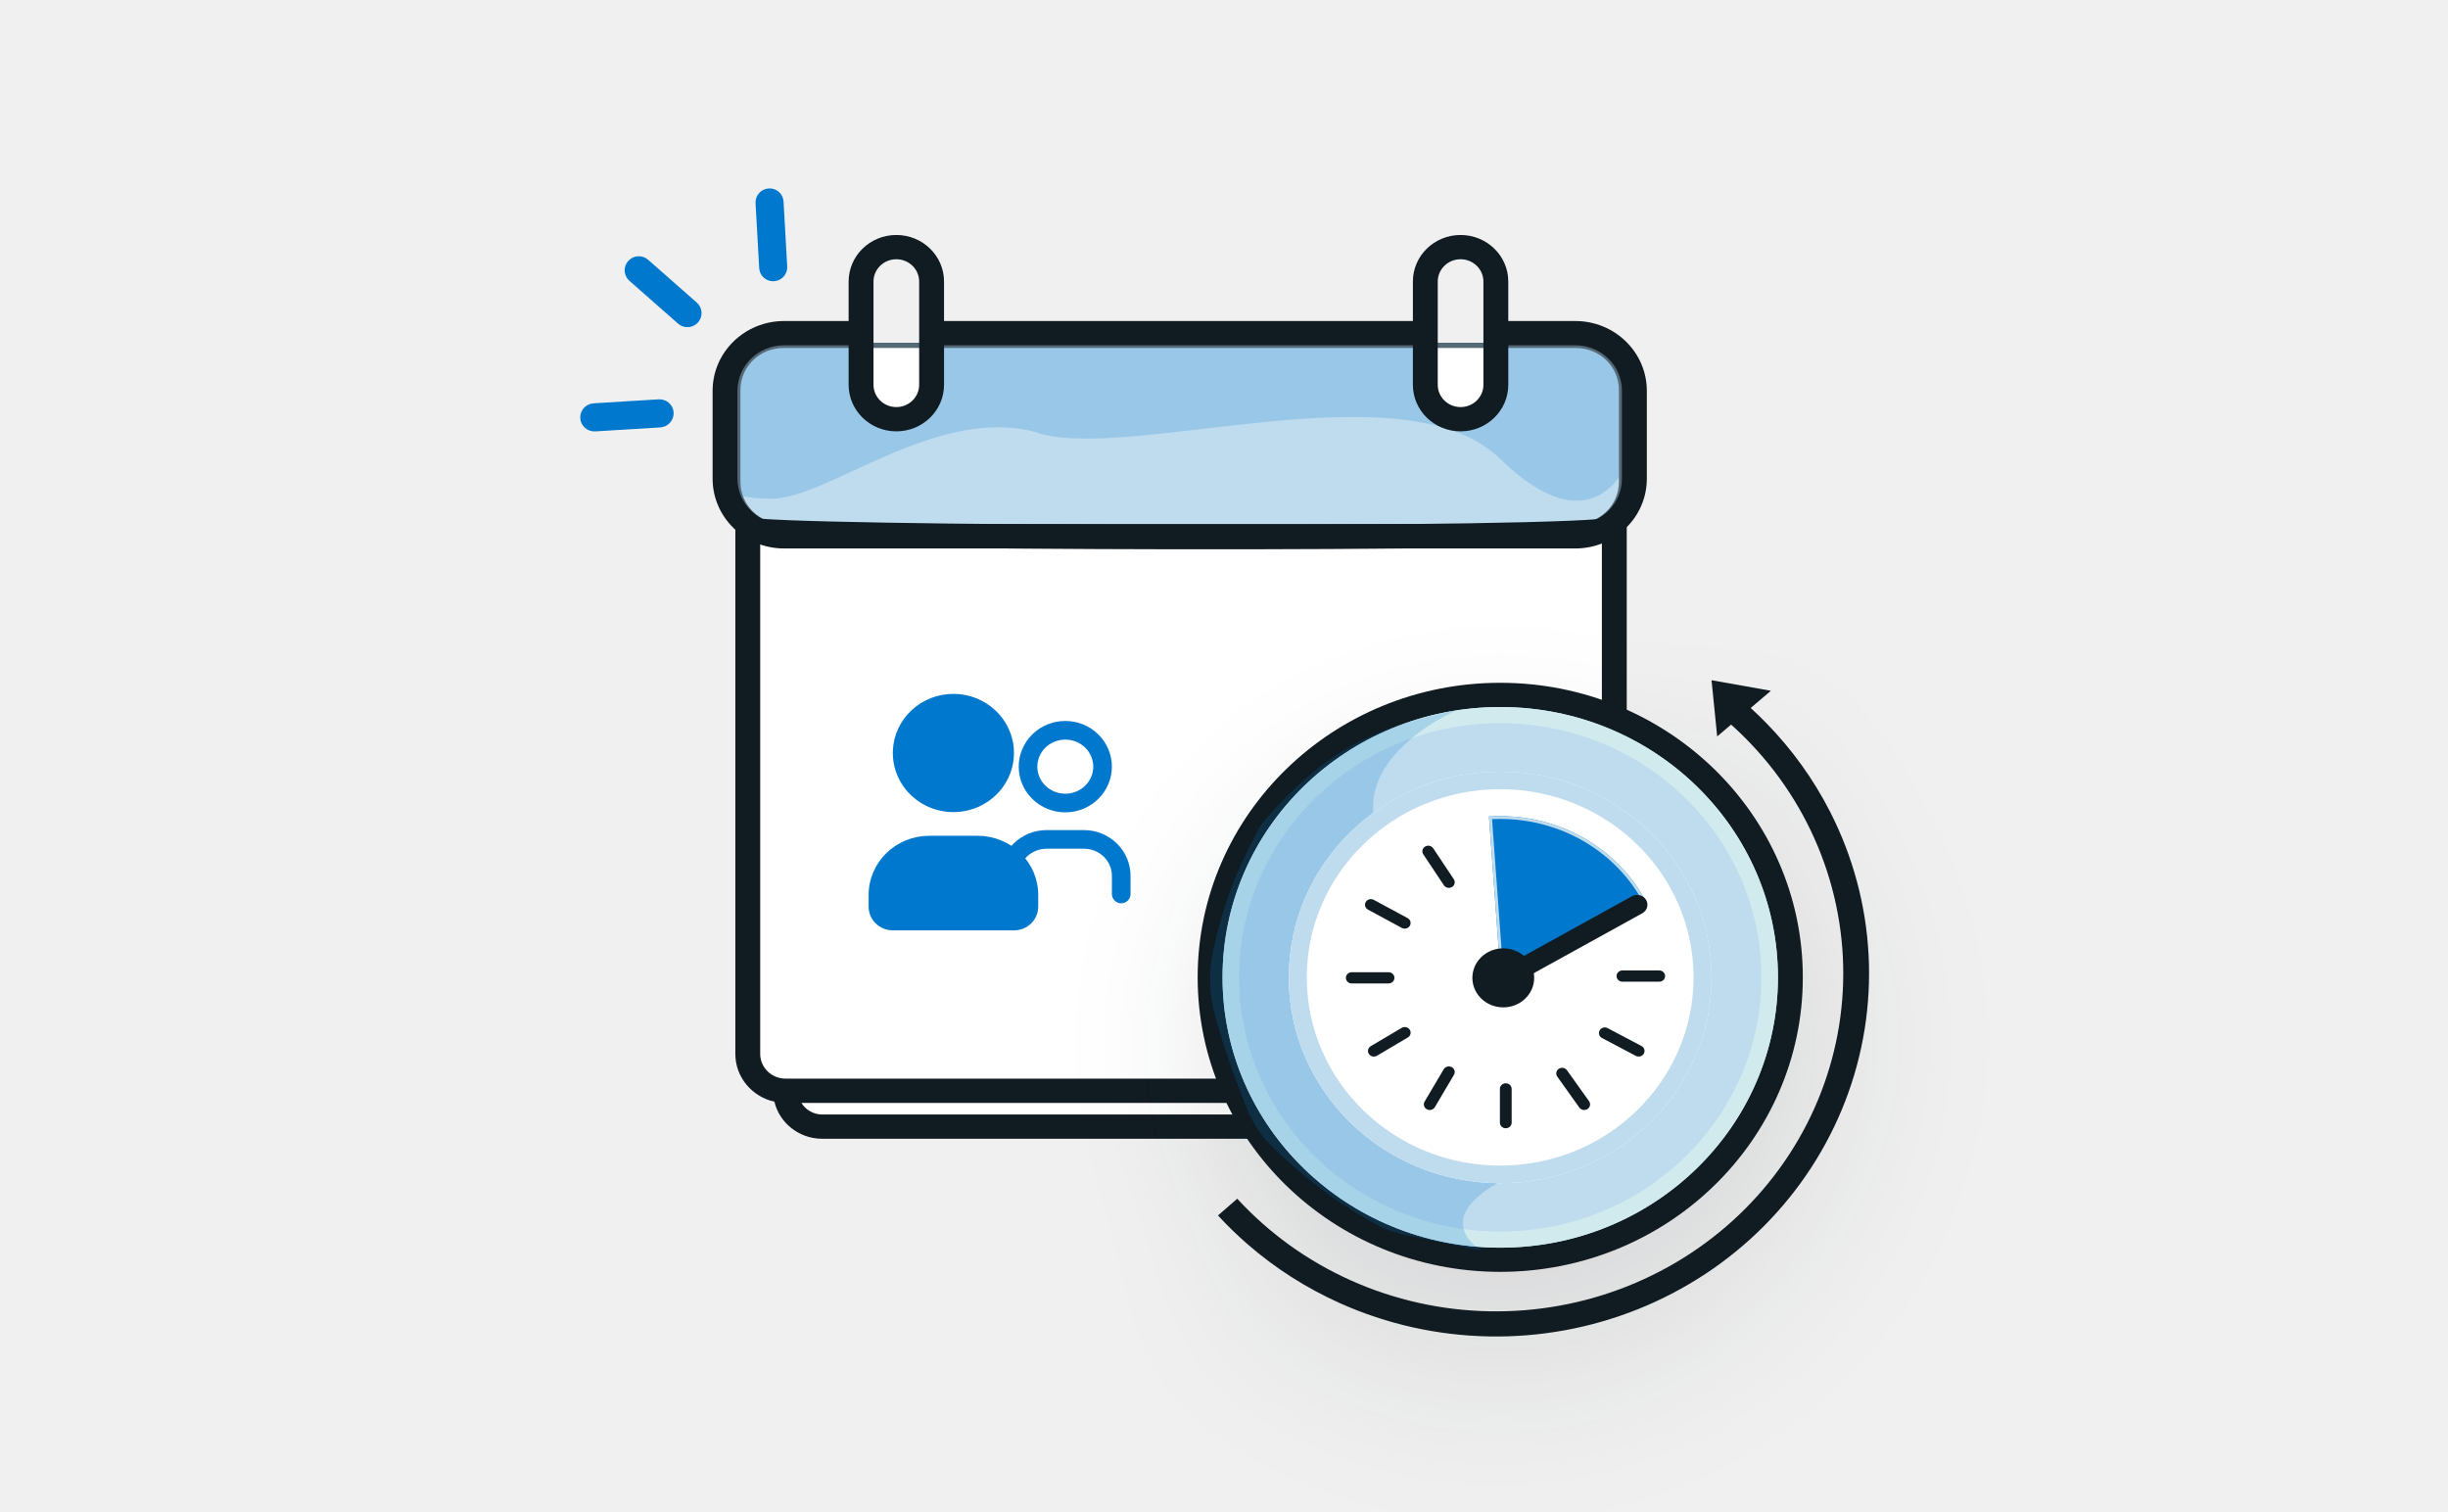
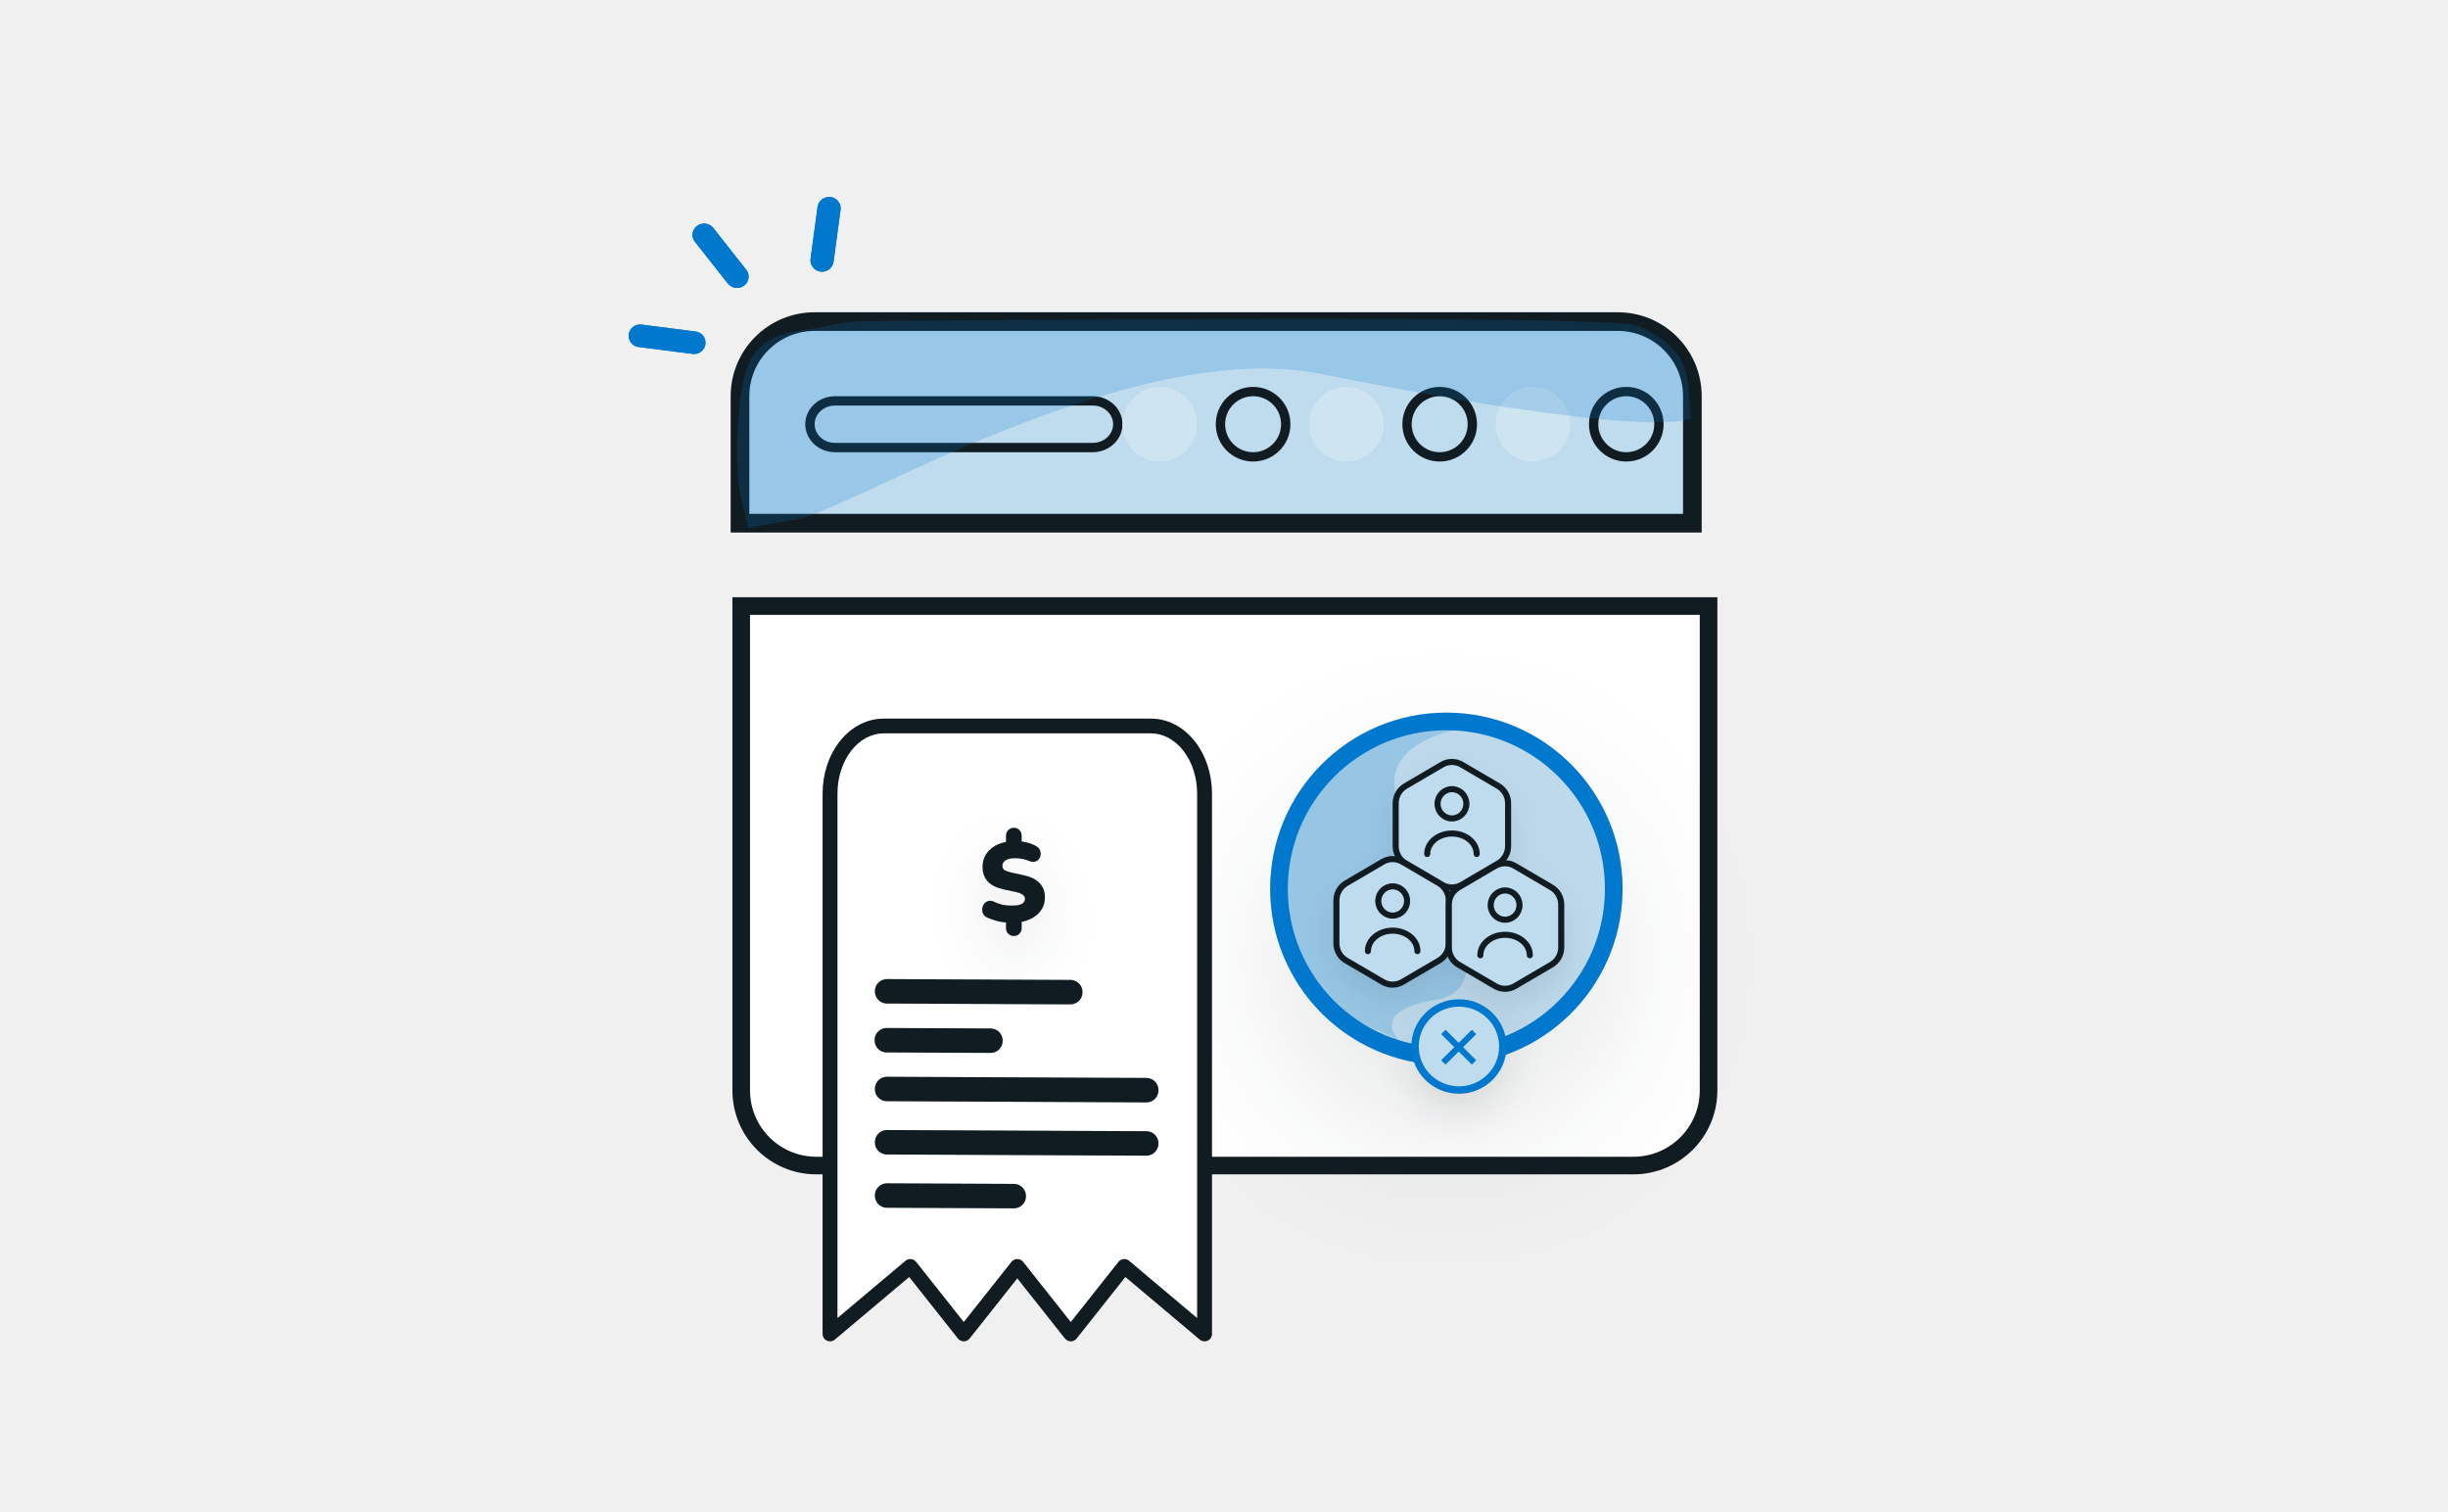
<svg xmlns="http://www.w3.org/2000/svg" width="196" height="121" viewBox="0 0 196 121" fill="none">
-   <g clip-path="url(#clip0_55358_765759)">
-     <path d="M58.855 31.213C58.855 29.128 60.588 27.438 62.724 27.438H126.181C128.318 27.438 130.05 29.128 130.05 31.213V38.589C130.05 40.674 128.318 42.364 126.181 42.364H62.724C60.588 42.364 58.855 40.674 58.855 38.589V31.213Z" fill="white" />
-     <path d="M61.005 26.99H68.761V30.594L69.5 32.396L71.347 33.117H73.193L74.671 31.675V29.152V26.99H99.416H114.189V29.512L114.558 31.675L116.405 33.477L118.621 33.117L119.729 31.314V26.629H125.268L128.962 28.071L130.809 30.594V37.802L129.701 41.045L126.746 42.847H110.127H73.563L61.005 42.487L58.789 41.045L58.051 36.36L58.42 29.512L61.005 26.99Z" fill="#BFDBEE" />
-     <path d="M82.797 34.56C89.877 37.197 112.344 29.155 120.099 36.723C127.854 44.291 130.441 36.723 130.441 36.723V29.875L128.964 28.073L127.117 26.992L123.055 26.632L120.099 26.992L119.731 29.155L119.362 32.398L117.145 33.479L115.299 33.119L114.191 30.957V26.992H113.451H74.671V29.515L74.302 32.038L72.456 33.479L70.609 33.119L69.132 31.317V26.992H62.115L61.365 27.443C60.962 27.684 60.571 27.948 60.236 28.274C59.153 29.334 58.709 30.414 58.438 31.43C57.862 33.595 57.545 35.965 57.856 38.182C57.856 38.182 57.273 39.955 61.797 39.923C66.32 39.89 74.868 32.533 82.797 34.56Z" fill="#0078CE" fill-opacity="0.2" />
-     <path fill-rule="evenodd" clip-rule="evenodd" d="M126.181 27.858H62.724C60.825 27.858 59.285 29.36 59.285 31.213V38.589C59.285 40.443 60.825 41.945 62.724 41.945H126.181C128.08 41.945 129.62 40.443 129.62 38.589V31.213C129.62 29.36 128.08 27.858 126.181 27.858ZM62.724 27.438C60.588 27.438 58.855 29.128 58.855 31.213V38.589C58.855 40.674 60.588 42.364 62.724 42.364H126.181C128.318 42.364 130.05 40.674 130.05 38.589V31.213C130.05 29.128 128.318 27.438 126.181 27.438H62.724Z" fill="#566976" />
-     <path d="M59.867 84.377V42.358C60.876 43.123 127.028 43.315 129.247 42.358V77.378L126.02 80.695V86.004C126.02 88.321 124.096 90.199 121.721 90.199H65.834C64.21 90.199 62.892 88.914 62.892 87.329C61.222 87.329 59.867 86.007 59.867 84.377Z" fill="white" />
-     <path fill-rule="evenodd" clip-rule="evenodd" d="M60.323 41.469C60.445 41.486 60.626 41.505 60.873 41.525C61.393 41.566 62.14 41.606 63.091 41.645C64.989 41.721 67.656 41.787 70.842 41.842C77.213 41.953 85.641 42.019 94.108 42.031C102.575 42.042 111.078 42.001 117.599 41.896C120.861 41.844 123.621 41.776 125.63 41.692C126.637 41.65 127.445 41.604 128.031 41.554C128.324 41.53 128.551 41.505 128.712 41.482C128.82 41.466 128.871 41.454 128.884 41.452L130.246 40.865V77.764L127.018 81.081V86.003C127.018 88.856 124.648 91.169 121.724 91.169H65.837C63.971 91.169 62.408 89.902 62.003 88.201C60.212 87.805 58.875 86.242 58.875 84.375V40.37L60.323 41.469ZM64.165 88.298C64.505 88.854 65.126 89.226 65.837 89.226H121.724C123.549 89.226 125.027 87.783 125.027 86.003V83.127L119.996 88.298H64.165ZM60.866 43.473V84.375C60.866 85.469 61.775 86.355 62.896 86.355H118.574V80.732C118.574 78.342 120.559 76.404 123.008 76.404H128.254V43.486C128.237 43.487 128.219 43.489 128.202 43.49C127.574 43.543 126.732 43.59 125.716 43.633C123.68 43.718 120.899 43.786 117.631 43.839C111.094 43.944 102.579 43.986 94.105 43.974C85.631 43.962 77.192 43.896 70.807 43.785C67.615 43.73 64.931 43.663 63.009 43.586C62.136 43.551 61.412 43.513 60.866 43.473ZM126.932 78.347H123.008C121.659 78.347 120.564 79.415 120.564 80.732V84.892L126.932 78.347Z" fill="#111B22" />
-     <path fill-rule="evenodd" clip-rule="evenodd" d="M71.765 20.755C70.755 20.755 69.937 21.554 69.937 22.539V30.806C69.937 31.792 70.755 32.59 71.765 32.59C72.774 32.59 73.593 31.792 73.593 30.806V22.539C73.593 21.554 72.774 20.755 71.765 20.755ZM67.946 22.539C67.946 20.48 69.656 18.812 71.765 18.812C73.874 18.812 75.584 20.48 75.584 22.539V25.701H113.123V22.539C113.123 20.48 114.833 18.812 116.942 18.812C119.052 18.812 120.761 20.48 120.761 22.539V25.701H126.13C129.291 25.701 131.854 28.202 131.854 31.287V38.324C131.854 41.409 129.291 43.91 126.13 43.91H62.779C59.618 43.91 57.055 41.409 57.055 38.324V31.287C57.055 28.202 59.617 25.701 62.779 25.701H67.946V22.539ZM67.946 27.644H62.779C60.717 27.644 59.046 29.275 59.046 31.287V38.324C59.046 40.336 60.717 41.967 62.779 41.967H126.13C128.192 41.967 129.862 40.336 129.862 38.324V31.287C129.862 29.275 128.192 27.644 126.13 27.644H120.761V30.806C120.761 32.865 119.052 34.533 116.942 34.533C114.833 34.533 113.123 32.865 113.123 30.806V27.644H75.584V30.806C75.584 32.865 73.874 34.533 71.765 34.533C69.656 34.533 67.946 32.865 67.946 30.806V27.644ZM116.942 20.755C115.932 20.755 115.114 21.554 115.114 22.539V30.806C115.114 31.792 115.932 32.59 116.942 32.59C117.951 32.59 118.77 31.792 118.77 30.806V22.539C118.77 21.554 117.951 20.755 116.942 20.755Z" fill="#111B22" />
-     <path fill-rule="evenodd" clip-rule="evenodd" d="M71.757 20.62C70.673 20.62 69.794 21.478 69.794 22.537V30.804C69.794 31.863 70.673 32.721 71.757 32.721C72.842 32.721 73.721 31.863 73.721 30.804V22.537C73.721 21.478 72.842 20.62 71.757 20.62ZM68.074 22.537C68.074 20.552 69.723 18.942 71.757 18.942C73.792 18.942 75.441 20.552 75.441 22.537V30.804C75.441 32.789 73.792 34.398 71.757 34.398C69.723 34.398 68.074 32.789 68.074 30.804V22.537ZM113.251 22.537C113.251 20.552 114.9 18.942 116.935 18.942C118.97 18.942 120.619 20.552 120.619 22.537V30.804C120.619 32.789 118.97 34.398 116.935 34.398C114.9 34.398 113.251 32.789 113.251 30.804V22.537ZM116.935 20.62C115.85 20.62 114.971 21.478 114.971 22.537V30.804C114.971 31.863 115.85 32.721 116.935 32.721C118.019 32.721 118.899 31.863 118.899 30.804V22.537C118.899 21.478 118.019 20.62 116.935 20.62Z" fill="#111B22" />
-     <path fill-rule="evenodd" clip-rule="evenodd" d="M113.402 68.154H105.95V75.132H113.402V68.154ZM105.95 66.476C104.999 66.476 104.23 67.227 104.23 68.154V75.132C104.23 76.058 104.999 76.809 105.95 76.809H113.402C114.351 76.809 115.121 76.058 115.121 75.132V68.154C115.121 67.227 114.351 66.476 113.402 66.476H105.95Z" fill="#111B22" />
-     <g filter="url(#filter0_d_55358_765759)">
-       <path d="M144.343 78.244C144.343 91.267 133.496 101.824 120.116 101.824C106.737 101.824 95.891 91.267 95.891 78.244C95.891 65.221 106.737 54.664 120.116 54.664C133.496 54.664 144.343 65.221 144.343 78.244Z" fill="#111B22" />
-       <path fill-rule="evenodd" clip-rule="evenodd" d="M137.667 57.211C140.589 59.601 142.974 62.551 144.673 65.878C146.373 69.205 147.35 72.837 147.545 76.548C147.74 80.258 147.148 83.968 145.804 87.446C144.461 90.924 142.397 94.096 139.74 96.763C137.083 99.431 133.889 101.537 130.36 102.951C126.83 104.365 123.038 105.056 119.222 104.981C115.406 104.907 111.646 104.068 108.177 102.517C104.709 100.967 101.607 98.738 99.062 95.97L99.06 95.968L97.519 97.309C98.26 98.115 99.045 98.879 99.87 99.596C102.089 101.529 104.597 103.131 107.315 104.345C111.042 106.011 115.08 106.913 119.181 106.992C123.281 107.073 127.354 106.331 131.146 104.811C134.939 103.292 138.37 101.029 141.224 98.164C144.079 95.298 146.296 91.891 147.739 88.154C149.182 84.418 149.819 80.432 149.609 76.445C149.4 72.459 148.35 68.557 146.524 64.983C145.194 62.377 143.47 59.986 141.418 57.886C140.655 57.106 139.847 56.366 138.996 55.67L137.667 57.211Z" fill="#111B22" />
-       <path d="M137.487 58.958L137.035 54.458L141.788 55.303L137.487 58.958Z" fill="#111B22" />
-       <path d="M142.352 78.246C142.352 90.199 132.398 99.888 120.118 99.888C107.838 99.888 97.883 90.199 97.883 78.246C97.883 66.293 107.838 56.603 120.118 56.603C132.398 56.603 142.352 66.293 142.352 78.246Z" fill="#BFDBEE" />
-       <path fill-rule="evenodd" clip-rule="evenodd" d="M120.118 98.593C131.667 98.593 141.025 89.48 141.025 78.246C141.025 67.012 131.667 57.899 120.118 57.899C108.568 57.899 99.21 67.012 99.21 78.246C99.21 89.48 108.568 98.593 120.118 98.593ZM120.118 99.888C132.398 99.888 142.352 90.199 142.352 78.246C142.352 66.293 132.398 56.603 120.118 56.603C107.838 56.603 97.883 66.293 97.883 78.246C97.883 90.199 107.838 99.888 120.118 99.888Z" fill="#D0EAEE" />
-     </g>
-     <path d="M112.248 69.68C105.157 61.729 116.65 56.848 116.65 56.848C109.326 58.349 105.961 60.452 101.505 65.372C101.172 65.739 100.887 66.146 100.657 66.581C98.786 70.123 97.892 72.648 97.123 76.161C96.75 77.866 96.817 79.637 97.288 81.319C98.022 83.935 98.743 86.045 99.899 88.895C100.325 89.944 100.951 90.909 101.767 91.709C104.947 94.825 107.804 96.767 110.326 98.104C111.042 98.483 111.818 98.737 112.615 98.899L118.63 100.124C118.63 100.124 113.518 97.252 122.122 93.634C130.725 90.015 119.339 77.63 112.248 69.68Z" fill="#0078CE" fill-opacity="0.2" />
-     <path d="M61.584 15.647L61.584 15.647C61.275 15.666 61.037 15.926 61.054 16.228L61.347 21.442C61.364 21.744 61.629 21.973 61.938 21.954L61.938 21.954C62.248 21.935 62.485 21.675 62.468 21.373L62.175 16.16C62.159 15.858 61.894 15.628 61.584 15.647Z" fill="#999999" stroke="#0078CE" stroke-width="1.123" />
-     <path d="M47.565 32.858C47.251 32.877 47.01 33.141 47.027 33.448C47.045 33.754 47.313 33.987 47.628 33.968L52.827 33.649C53.141 33.63 53.382 33.366 53.365 33.059C53.348 32.753 53.079 32.52 52.765 32.539L47.565 32.858Z" fill="#999999" stroke="#0078CE" stroke-width="1.14" />
-     <path d="M137.037 78.25C137.037 87.348 129.46 94.724 120.112 94.724C110.765 94.724 103.188 87.348 103.188 78.25C103.188 69.152 110.765 61.776 120.112 61.776C129.46 61.776 137.037 69.152 137.037 78.25Z" fill="white" />
-     <path fill-rule="evenodd" clip-rule="evenodd" d="M120.112 93.318C128.668 93.318 135.596 86.569 135.596 78.25C135.596 69.931 128.668 63.181 120.112 63.181C111.556 63.181 104.628 69.931 104.628 78.25C104.628 86.569 111.556 93.318 120.112 93.318ZM120.112 94.724C129.46 94.724 137.037 87.348 137.037 78.25C137.037 69.152 129.46 61.776 120.112 61.776C110.765 61.776 103.188 69.152 103.188 78.25C103.188 87.348 110.765 94.724 120.112 94.724Z" fill="#BFDBEE" />
-     <path d="M119.215 65.371C121.809 65.197 124.399 65.767 126.653 67.007C128.907 68.248 130.722 70.102 131.866 72.333L120.127 77.833L119.215 65.371Z" fill="#0078CE" />
-     <path fill-rule="evenodd" clip-rule="evenodd" d="M119.443 65.357C119.368 65.361 119.291 65.366 119.215 65.371L120.127 77.833L131.866 72.333C131.832 72.266 131.798 72.2 131.762 72.134C130.613 69.992 128.838 68.211 126.653 67.007C124.465 65.804 121.961 65.231 119.443 65.357ZM119.461 65.581L120.332 77.489L131.555 72.231C130.426 70.13 128.685 68.383 126.539 67.203C124.392 66.02 121.933 65.458 119.461 65.581Z" fill="#BFDBEE" />
-     <path fill-rule="evenodd" clip-rule="evenodd" d="M114.1 67.777C114.32 67.643 114.611 67.705 114.751 67.915L116.4 70.391C116.54 70.6 116.475 70.879 116.255 71.012C116.036 71.146 115.746 71.084 115.606 70.874L113.957 68.398C113.817 68.189 113.881 67.91 114.1 67.777Z" fill="#111B22" />
-     <path fill-rule="evenodd" clip-rule="evenodd" d="M109.35 72.211C109.478 71.995 109.765 71.918 109.992 72.041L112.7 73.504C112.928 73.626 113.007 73.901 112.88 74.117C112.751 74.334 112.464 74.41 112.237 74.288L109.529 72.825C109.302 72.702 109.222 72.428 109.35 72.211Z" fill="#111B22" />
-     <path fill-rule="evenodd" clip-rule="evenodd" d="M107.758 78.285C107.758 78.037 107.968 77.835 108.228 77.835L111.173 77.835C111.433 77.835 111.644 78.037 111.644 78.285C111.644 78.534 111.433 78.736 111.173 78.736L108.229 78.736C107.969 78.736 107.758 78.534 107.758 78.285Z" fill="#111B22" />
-     <path fill-rule="evenodd" clip-rule="evenodd" d="M112.872 82.438C113.009 82.65 112.942 82.927 112.721 83.058L110.246 84.521C110.025 84.652 109.735 84.587 109.598 84.375C109.461 84.164 109.529 83.886 109.751 83.755L112.224 82.292C112.445 82.161 112.736 82.227 112.872 82.438Z" fill="#111B22" />
-     <path fill-rule="evenodd" clip-rule="evenodd" d="M116.235 85.434C116.461 85.557 116.54 85.832 116.412 86.048L114.881 88.637C114.753 88.853 114.466 88.929 114.24 88.807C114.013 88.684 113.933 88.409 114.061 88.193L115.592 85.605C115.721 85.388 116.008 85.312 116.235 85.434Z" fill="#111B22" />
-     <path fill-rule="evenodd" clip-rule="evenodd" d="M120.56 86.726C120.821 86.726 121.031 86.928 121.031 87.177V89.878C121.031 90.126 120.821 90.328 120.56 90.328C120.3 90.328 120.09 90.126 120.09 89.877V87.176C120.09 86.927 120.3 86.726 120.56 86.726Z" fill="#111B22" />
-     <path fill-rule="evenodd" clip-rule="evenodd" d="M124.806 85.567C125.022 85.427 125.315 85.48 125.461 85.685L127.228 88.161C127.374 88.366 127.319 88.647 127.104 88.787C126.889 88.927 126.596 88.874 126.449 88.668L124.683 86.192C124.537 85.987 124.592 85.707 124.806 85.567Z" fill="#111B22" />
-     <path fill-rule="evenodd" clip-rule="evenodd" d="M128.078 82.489C128.204 82.271 128.49 82.192 128.718 82.313L131.427 83.743C131.655 83.864 131.737 84.138 131.612 84.355C131.486 84.573 131.2 84.652 130.971 84.532L128.263 83.101C128.035 82.981 127.953 82.707 128.078 82.489Z" fill="#111B22" />
-     <path fill-rule="evenodd" clip-rule="evenodd" d="M129.43 78.143C129.43 77.894 129.641 77.693 129.901 77.693L132.846 77.693C133.106 77.693 133.317 77.895 133.317 78.143C133.317 78.392 133.106 78.594 132.846 78.594L129.901 78.593C129.641 78.593 129.431 78.392 129.43 78.143Z" fill="#111B22" />
-     <path fill-rule="evenodd" clip-rule="evenodd" d="M131.792 72.039C132.019 72.416 131.885 72.898 131.49 73.116L120.889 78.968C120.495 79.186 119.991 79.057 119.763 78.68C119.535 78.303 119.671 77.821 120.065 77.603L130.666 71.751C131.061 71.533 131.564 71.662 131.792 72.039Z" fill="#111B22" />
-     <path d="M122.834 78.285C122.834 79.591 121.726 80.649 120.361 80.649C118.994 80.649 117.887 79.591 117.887 78.285C117.887 76.98 118.994 75.922 120.361 75.922C121.726 75.922 122.834 76.98 122.834 78.285Z" fill="#111B22" />
-     <path d="M51.517 21.222C51.285 21.018 50.929 21.039 50.722 21.269C50.515 21.499 50.536 21.852 50.768 22.056L54.667 25.486C54.899 25.69 55.255 25.669 55.462 25.439C55.669 25.209 55.648 24.856 55.416 24.652L51.517 21.222Z" fill="#999999" stroke="#0078CE" stroke-width="1.134" />
-     <mask id="mask0_55358_765759" style="mask-type:luminance" maskUnits="userSpaceOnUse" x="64" y="53" width="24" height="24">
-       <path d="M87.974 53.661H64.695V76.376H87.974V53.661Z" fill="white" />
-     </mask>
-     <g mask="url(#mask0_55358_765759)">
-       <path d="M76.334 55.552C77.293 55.552 78.231 55.829 79.029 56.349C79.826 56.869 80.448 57.608 80.815 58.473C81.182 59.338 81.278 60.289 81.091 61.208C80.904 62.125 80.442 62.969 79.763 63.63C79.085 64.292 78.221 64.743 77.28 64.926C76.34 65.108 75.365 65.015 74.478 64.656C73.592 64.298 72.835 63.692 72.302 62.913C71.769 62.135 71.484 61.22 71.484 60.284L71.489 60.079C71.543 58.86 72.078 57.709 72.98 56.866C73.883 56.023 75.085 55.552 76.334 55.552Z" fill="#0078CE" />
-       <path d="M78.276 66.913C79.563 66.913 80.796 67.411 81.706 68.299C82.615 69.186 83.126 70.39 83.126 71.645V72.592C83.126 73.094 82.922 73.575 82.558 73.93C82.194 74.285 81.701 74.484 81.186 74.484H71.487C70.972 74.484 70.479 74.285 70.115 73.93C69.751 73.575 69.547 73.094 69.547 72.592V71.645C69.547 70.39 70.058 69.186 70.967 68.299C71.877 67.411 73.11 66.913 74.397 66.913H78.276Z" fill="#0078CE" />
-     </g>
-     <mask id="mask1_55358_765759" style="mask-type:luminance" maskUnits="userSpaceOnUse" x="76" y="56" width="19" height="18">
-       <path d="M94.243 56.281H76.336V73.754H94.243V56.281Z" fill="white" />
-     </mask>
-     <g mask="url(#mask1_55358_765759)">
-       <path d="M82.309 61.378C82.309 62.15 82.623 62.891 83.183 63.437C83.743 63.983 84.502 64.29 85.293 64.29C86.085 64.29 86.844 63.983 87.403 63.437C87.963 62.891 88.278 62.15 88.278 61.378C88.278 60.605 87.963 59.864 87.403 59.318C86.844 58.772 86.085 58.465 85.293 58.465C84.502 58.465 83.743 58.772 83.183 59.318C82.623 59.864 82.309 60.605 82.309 61.378Z" stroke="#0078CE" stroke-width="1.492" stroke-linecap="round" stroke-linejoin="round" />
-       <path d="M80.816 71.571V70.114C80.816 69.342 81.131 68.601 81.691 68.055C82.25 67.509 83.009 67.202 83.801 67.202H86.785C87.577 67.202 88.336 67.509 88.896 68.055C89.455 68.601 89.77 69.342 89.77 70.114V71.571" stroke="#0078CE" stroke-width="1.492" stroke-linecap="round" stroke-linejoin="round" />
-     </g>
+   <path d="M51.36 25.986C50.864 25.922 50.409 26.272 50.342 26.767C50.275 27.262 50.622 27.715 51.117 27.778L55.462 28.335C55.957 28.398 56.413 28.048 56.48 27.554C56.547 27.059 56.199 26.606 55.704 26.543L51.36 25.986Z" fill="#0078CE" />
+   <path d="M55.461 28.335L55.554 28.341C56.013 28.353 56.417 28.017 56.48 27.553L56.487 27.461C56.502 27.004 56.168 26.602 55.704 26.543L51.359 25.986C50.864 25.923 50.409 26.272 50.342 26.767C50.275 27.262 50.622 27.715 51.117 27.778L55.461 28.335Z" fill="#0078CE" />
+   <path d="M67.299 16.811C67.368 16.303 67.012 15.838 66.503 15.773C65.995 15.708 65.527 16.067 65.458 16.575L64.899 20.709C64.83 21.217 65.187 21.681 65.695 21.747C66.204 21.812 66.671 21.453 66.74 20.945L67.299 16.811Z" fill="#0078CE" />
+   <path d="M64.898 20.709L64.891 20.803C64.875 21.273 65.218 21.686 65.695 21.747L65.79 21.754C66.26 21.766 66.676 21.421 66.74 20.945L67.299 16.811C67.368 16.303 67.011 15.838 66.503 15.773C65.995 15.708 65.526 16.067 65.458 16.575L64.898 20.709Z" fill="#0078CE" />
+   <path d="M57.114 18.257C56.8 17.858 56.215 17.782 55.808 18.085C55.401 18.389 55.326 18.959 55.641 19.358L58.271 22.694C58.585 23.092 59.17 23.169 59.577 22.865C59.984 22.561 60.059 21.992 59.744 21.593L57.114 18.257Z" fill="#0078CE" />
+   <path d="M58.27 22.693L58.333 22.765C58.658 23.1 59.195 23.15 59.577 22.865L59.649 22.806C59.992 22.491 60.039 21.967 59.744 21.593L57.114 18.257C56.8 17.858 56.215 17.782 55.808 18.085C55.401 18.389 55.326 18.959 55.641 19.358L58.27 22.693Z" fill="#0078CE" />
+   <path d="M65.223 25.746H129.524C132.825 25.746 135.5 28.422 135.5 31.722V41.886H59.247V31.722C59.247 28.421 61.922 25.746 65.223 25.746Z" fill="#BFDBEE" />
+   <path d="M65.223 25.746H129.524C132.825 25.746 135.5 28.422 135.5 31.722V41.886H59.247V31.722C59.247 28.421 61.922 25.746 65.223 25.746Z" stroke="#111B22" stroke-width="1.494" />
+   <path d="M87.49 35.456V36.203H66.856V35.456H87.49ZM89.124 33.962C89.124 33.179 88.436 32.469 87.49 32.469H66.856C65.91 32.469 65.222 33.179 65.222 33.962C65.222 34.746 65.91 35.456 66.856 35.456V36.203L66.612 36.192C65.411 36.077 64.475 35.123 64.475 33.962C64.475 32.802 65.412 31.848 66.612 31.733L66.856 31.722H87.49C88.805 31.722 89.871 32.725 89.871 33.962C89.871 35.2 88.805 36.203 87.49 36.203V35.456C88.436 35.456 89.124 34.746 89.124 33.962Z" fill="#111B22" />
+   <path d="M92.861 36.95C94.511 36.95 95.849 35.613 95.849 33.962C95.849 32.312 94.511 30.975 92.861 30.975C91.211 30.975 89.873 32.312 89.873 33.962C89.873 35.613 91.211 36.95 92.861 36.95Z" fill="#CFE4F1" />
+   <path d="M102.57 33.962C102.57 32.725 101.567 31.721 100.33 31.721C99.092 31.722 98.089 32.725 98.089 33.962C98.089 35.2 99.092 36.203 100.33 36.203V36.95C98.679 36.95 97.342 35.612 97.342 33.962C97.342 32.312 98.68 30.975 100.33 30.975C101.98 30.975 103.317 32.312 103.317 33.962C103.317 35.612 101.98 36.95 100.33 36.95V36.203C101.567 36.203 102.57 35.2 102.57 33.962Z" fill="#111B22" />
+   <path d="M107.8 36.95C109.451 36.95 110.788 35.613 110.788 33.962C110.788 32.312 109.451 30.975 107.8 30.975C106.15 30.975 104.812 32.312 104.812 33.962C104.812 35.613 106.15 36.95 107.8 36.95Z" fill="#CFE4F1" />
+   <path d="M117.51 33.962C117.51 32.725 116.507 31.721 115.269 31.721C114.031 31.722 113.028 32.725 113.028 33.962C113.028 35.2 114.031 36.203 115.269 36.203V36.95C113.619 36.95 112.281 35.612 112.281 33.962C112.281 32.312 113.619 30.975 115.269 30.975C116.919 30.975 118.257 32.312 118.257 33.962C118.257 35.612 116.919 36.95 115.269 36.95V36.203C116.507 36.203 117.51 35.2 117.51 33.962Z" fill="#111B22" />
+   <path d="M122.74 36.95C124.39 36.95 125.728 35.613 125.728 33.962C125.728 32.312 124.39 30.975 122.74 30.975C121.09 30.975 119.752 32.312 119.752 33.962C119.752 35.613 121.09 36.95 122.74 36.95Z" fill="#CFE4F1" />
+   <path d="M132.449 33.962C132.449 32.725 131.446 31.721 130.208 31.721C128.971 31.722 127.968 32.725 127.968 33.962C127.968 35.2 128.971 36.203 130.208 36.203V36.95C128.558 36.95 127.221 35.612 127.221 33.962C127.221 32.312 128.558 30.975 130.208 30.975C131.859 30.975 133.196 32.312 133.196 33.962C133.196 35.612 131.859 36.95 130.208 36.95V36.203C131.446 36.203 132.449 35.2 132.449 33.962Z" fill="#111B22" />
+   <path d="M135.389 33.463C135.389 33.463 133.273 35.438 105.765 29.936C90.6 26.903 68.041 40.854 63.796 41.574C60.463 42.14 59.972 42.252 59.915 42.274L59.917 42.28C59.917 42.28 59.9 42.28 59.915 42.274L59.404 40.163C58.889 38.036 58.986 35.721 59.135 33.538C59.235 32.069 59.38 30.422 60.017 28.985C60.499 27.898 61.5 27.133 62.633 26.772C63.76 26.412 64.51 26.447 65.951 26.146C67.105 25.906 68.242 25.704 69.421 25.697C79.379 25.637 123.97 25.22 130.537 25.958C130.966 26.006 131.356 26.15 131.737 26.352C135.349 28.27 135.053 29.771 135.389 33.463Z" fill="#0078CE" fill-opacity="0.2" />
+   <path d="M58.641 87.297C58.641 91.01 61.651 94.019 65.363 94.019H130.78C134.493 94.019 137.503 91.01 137.503 87.297V47.813H58.641V87.297Z" fill="white" />
+   <path d="M136.092 87.297C136.092 90.231 133.713 92.609 130.78 92.609H65.363C62.429 92.609 60.051 90.231 60.051 87.297V49.224H136.092V87.297ZM137.503 47.814H58.641V87.297C58.641 91.01 61.65 94.019 65.363 94.019H130.78C134.492 94.019 137.503 91.01 137.503 87.297V47.814Z" fill="#111B22" />
+   <g filter="url(#filter0_d_55517_763935)">
+     <path d="M129.911 71.16C129.911 78.951 123.595 85.267 115.804 85.267C108.013 85.267 101.697 78.951 101.697 71.16C101.697 63.369 108.013 57.053 115.804 57.053C123.595 57.053 129.911 63.369 129.911 71.16Z" fill="#BDD9EB" />
+     <path d="M128.5 71.159C128.5 64.148 122.816 58.463 115.804 58.463C108.792 58.464 103.108 64.148 103.108 71.159C103.108 78.171 108.792 83.856 115.804 83.856V85.267L115.44 85.262C107.817 85.069 101.697 78.829 101.697 71.159C101.697 63.369 108.013 57.053 115.804 57.053C123.595 57.053 129.912 63.368 129.912 71.159L129.906 71.524C129.713 79.147 123.473 85.267 115.804 85.267V83.856C122.816 83.856 128.5 78.171 128.5 71.159Z" fill="#0078CE" />
+   </g>
+   <path d="M70.367 83.856C69.393 83.856 68.603 83.067 68.603 82.093V70.102C68.603 69.128 69.393 68.339 70.367 68.339C71.341 68.339 72.13 69.128 72.13 70.102V82.093C72.13 83.067 71.341 83.856 70.367 83.856Z" fill="#31AAB7" fill-opacity="0.4" />
+   <path d="M71.383 70.102H72.13V82.093H71.383V70.102ZM70.367 69.086C69.805 69.086 69.35 69.541 69.35 70.102V82.093C69.351 82.654 69.805 83.109 70.367 83.109C70.928 83.109 71.383 82.655 71.383 82.093H72.13L72.121 82.273C72.031 83.162 71.28 83.856 70.367 83.856C69.393 83.856 68.604 83.067 68.603 82.093V70.102C68.603 69.128 69.393 68.339 70.367 68.339C71.279 68.339 72.03 69.032 72.121 69.921L72.13 70.102H71.383C71.383 69.541 70.928 69.086 70.367 69.086Z" fill="#111B22" />
+   <path d="M76.715 83.856C75.741 83.856 74.951 83.067 74.951 82.093V60.227C74.951 59.253 75.741 58.464 76.715 58.464C77.688 58.464 78.478 59.253 78.478 60.227V82.093C78.478 83.067 77.688 83.856 76.715 83.856Z" fill="#31AAB7" fill-opacity="0.4" />
+   <path d="M77.731 60.227H78.478V82.093H77.731V60.227ZM76.714 59.211C76.153 59.211 75.698 59.666 75.698 60.227V82.093C75.698 82.654 76.153 83.109 76.714 83.109C77.275 83.109 77.731 82.655 77.731 82.093H78.478L78.468 82.273C78.378 83.162 77.627 83.856 76.714 83.856C75.741 83.856 74.951 83.067 74.951 82.093V60.227L74.96 60.047C75.05 59.158 75.801 58.464 76.714 58.464C77.627 58.464 78.378 59.157 78.468 60.047L78.478 60.227H77.731C77.731 59.666 77.275 59.211 76.714 59.211Z" fill="#111B22" />
+   <path d="M83.06 83.856C82.086 83.856 81.297 83.067 81.297 82.093V72.924C81.297 71.95 82.086 71.16 83.06 71.16C84.034 71.16 84.824 71.95 84.824 72.924V82.093C84.824 83.067 84.034 83.856 83.06 83.856Z" fill="#31AAB7" fill-opacity="0.4" />
+   <path d="M84.077 72.923H84.824V82.093H84.077V72.923ZM83.06 71.907C82.499 71.907 82.044 72.362 82.044 72.923V82.093C82.044 82.654 82.499 83.109 83.06 83.109C83.621 83.109 84.076 82.655 84.077 82.093H84.824L84.814 82.273C84.724 83.162 83.973 83.856 83.06 83.856C82.086 83.856 81.297 83.067 81.297 82.093V72.923L81.306 72.743C81.396 71.854 82.147 71.16 83.06 71.16C83.973 71.16 84.724 71.854 84.814 72.743L84.824 72.923H84.077C84.077 72.362 83.621 71.907 83.06 71.907Z" fill="#111B22" />
+   <path d="M89.416 83.856C88.442 83.856 87.652 83.067 87.652 82.093V65.87C87.652 64.896 88.442 64.107 89.416 64.107C90.39 64.107 91.179 64.896 91.179 65.87V82.093C91.179 83.067 90.39 83.856 89.416 83.856Z" fill="#31AAB7" fill-opacity="0.4" />
+   <path d="M90.432 65.871H91.179V82.093H90.432V65.871ZM89.415 64.853C88.854 64.854 88.399 65.309 88.399 65.871V82.093C88.399 82.654 88.854 83.109 89.415 83.109C89.977 83.109 90.432 82.655 90.432 82.093H91.179L91.169 82.273C91.079 83.162 90.328 83.856 89.415 83.856C88.442 83.856 87.653 83.067 87.652 82.093V65.871C87.652 64.897 88.442 64.107 89.415 64.107L89.596 64.116C90.426 64.201 91.085 64.86 91.169 65.69L91.179 65.871H90.432C90.432 65.309 89.977 64.853 89.415 64.853Z" fill="#111B22" />
+   <path d="M112.387 65.106C109.3 59.632 116.69 58.403 116.69 58.403C112.307 58.274 110.055 58.979 106.91 61.053C106.506 61.32 106.138 61.641 105.818 62.006C104.664 63.323 103.902 64.406 103.194 65.709C102.336 67.288 101.994 69.1 102.134 70.892C102.205 71.794 102.306 72.662 102.46 73.668C102.632 74.789 103.032 75.868 103.678 76.799C104.876 78.527 106.048 79.782 107.144 80.749C107.705 81.244 108.355 81.624 109.038 81.93L112.039 83.275C112.039 83.275 109.431 80.955 114.957 80.054C120.484 79.153 115.475 70.58 112.387 65.106Z" fill="#0078CE" fill-opacity="0.2" />
+   <g filter="url(#filter1_d_55517_763935)">
+     <path d="M120.746 64.307V67.744C120.746 68.307 120.449 68.83 119.968 69.116L117.026 70.84C116.546 71.122 115.951 71.122 115.466 70.84L112.524 69.116C112.043 68.835 111.746 68.312 111.746 67.744V64.307C111.746 63.744 112.043 63.221 112.524 62.935L115.466 61.211C115.946 60.93 116.541 60.93 117.026 61.211L119.968 62.935C120.449 63.221 120.746 63.739 120.746 64.307Z" fill="#BFDBEE" stroke="#111B22" stroke-width="0.486" stroke-linecap="round" stroke-linejoin="round" />
+     <path d="M116.252 65.523C116.889 65.523 117.406 64.999 117.406 64.352C117.406 63.705 116.889 63.181 116.252 63.181C115.614 63.181 115.098 63.705 115.098 64.352C115.098 64.999 115.614 65.523 116.252 65.523Z" stroke="#111B22" stroke-width="0.486" stroke-linecap="round" stroke-linejoin="round" />
+     <path d="M118.232 68.368C118.232 67.463 117.346 66.73 116.251 66.73C115.156 66.73 114.27 67.463 114.27 68.368" stroke="#111B22" stroke-width="0.486" stroke-linecap="round" stroke-linejoin="round" />
+     <path d="M116 72.085V75.523C116 76.086 115.703 76.608 115.222 76.895L112.28 78.618C111.8 78.9 111.205 78.9 110.72 78.618L107.778 76.895C107.297 76.613 107 76.091 107 75.523V72.085C107 71.522 107.297 71 107.778 70.713L110.72 68.989C111.2 68.708 111.795 68.708 112.28 68.989L115.222 70.713C115.703 71 116 71.517 116 72.085Z" fill="#BFDBEE" stroke="#111B22" stroke-width="0.486" stroke-linecap="round" stroke-linejoin="round" />
+     <path d="M111.506 73.302C112.143 73.302 112.66 72.778 112.66 72.131C112.66 71.485 112.143 70.96 111.506 70.96C110.868 70.96 110.352 71.485 110.352 72.131C110.352 72.778 110.868 73.302 111.506 73.302Z" fill="#BFDBEE" stroke="#111B22" stroke-width="0.486" stroke-linecap="round" stroke-linejoin="round" />
+     <path d="M113.486 76.146C113.486 75.242 112.599 74.508 111.505 74.508C110.41 74.508 109.523 75.242 109.523 76.146" fill="#BFDBEE" />
+     <path d="M113.486 76.146C113.486 75.242 112.599 74.508 111.505 74.508C110.41 74.508 109.523 75.242 109.523 76.146" stroke="#111B22" stroke-width="0.486" stroke-linecap="round" stroke-linejoin="round" />
+     <path d="M125 72.417V75.855C125 76.418 124.703 76.94 124.222 77.227L121.28 78.951C120.8 79.232 120.205 79.232 119.72 78.951L116.778 77.227C116.297 76.945 116 76.423 116 75.855V72.417C116 71.854 116.297 71.332 116.778 71.045L119.72 69.321C120.2 69.04 120.795 69.04 121.28 69.321L124.222 71.045C124.703 71.332 125 71.849 125 72.417Z" fill="#BFDBEE" stroke="#111B22" stroke-width="0.486" stroke-linecap="round" stroke-linejoin="round" />
+     <path d="M120.506 73.633C121.143 73.633 121.66 73.109 121.66 72.462C121.66 71.815 121.143 71.291 120.506 71.291C119.868 71.291 119.352 71.815 119.352 72.462C119.352 73.109 119.868 73.633 120.506 73.633Z" stroke="#111B22" stroke-width="0.486" stroke-linecap="round" stroke-linejoin="round" />
+     <path d="M122.486 76.477C122.486 75.572 121.599 74.838 120.505 74.838C119.41 74.838 118.523 75.572 118.523 76.477" stroke="#111B22" stroke-width="0.486" stroke-linecap="round" stroke-linejoin="round" />
+   </g>
+   <g filter="url(#filter2_d_55517_763935)">
+     <path d="M116.81 80.296C118.752 80.296 120.324 81.858 120.324 83.781C120.324 85.704 118.752 87.267 116.81 87.267C114.867 87.266 113.296 85.704 113.296 83.781C113.296 81.859 114.867 80.296 116.81 80.296Z" fill="#BFDBEE" stroke="#0078CE" stroke-width="0.592" />
+     <path d="M117.985 82.79L116.932 83.836L117.986 84.882L117.845 85.022L116.791 83.975L115.737 85.022L115.596 84.882L116.65 83.836L115.597 82.79L115.737 82.65L116.791 83.696L117.845 82.65L117.985 82.79Z" fill="#BFDBEE" stroke="#0078CE" stroke-width="0.296" />
+   </g>
+   <path d="M66.455 106.797V63.531C66.455 62.096 66.906 60.721 67.71 59.707C68.513 58.692 69.603 58.123 70.739 58.123H92.158C93.294 58.123 94.384 58.692 95.187 59.707C95.99 60.721 96.442 62.096 96.442 63.531V106.797L90.016 101.389L85.732 106.797L81.448 101.389L77.165 106.797L72.881 101.389L66.455 106.797Z" fill="white" />
+   <path d="M95.848 63.531C95.848 62.214 95.433 60.97 94.721 60.071C94.012 59.176 93.085 58.713 92.159 58.713H70.74C69.815 58.713 68.888 59.176 68.179 60.071C67.468 60.97 67.052 62.214 67.052 63.531V105.521L72.497 100.938C72.62 100.834 72.781 100.785 72.942 100.801C73.103 100.817 73.25 100.898 73.35 101.024L77.166 105.84L80.982 101.024L81.027 100.973C81.138 100.862 81.29 100.798 81.45 100.798C81.632 100.798 81.805 100.882 81.918 101.024L85.733 105.841L89.549 101.024L89.633 100.938C89.724 100.861 89.837 100.813 89.958 100.801C90.119 100.785 90.279 100.834 90.402 100.938L95.848 105.521V63.531ZM97.039 106.797C97.039 107.027 96.904 107.236 96.694 107.333C96.483 107.43 96.236 107.396 96.059 107.247L90.103 102.235L86.201 107.162C86.089 107.304 85.916 107.388 85.734 107.388C85.552 107.388 85.379 107.304 85.266 107.162L81.45 102.344L77.634 107.162C77.522 107.304 77.349 107.388 77.166 107.388C76.984 107.388 76.811 107.304 76.698 107.162L72.796 102.235L66.841 107.247C66.665 107.396 66.417 107.43 66.207 107.333C65.996 107.236 65.861 107.027 65.861 106.797V63.531C65.861 61.98 66.348 60.471 67.243 59.341C68.141 58.208 69.394 57.532 70.74 57.532H92.159C93.506 57.532 94.759 58.208 95.656 59.341C96.552 60.471 97.039 61.98 97.039 63.531V106.797Z" fill="#111B22" />
+   <path d="M70.048 79.345C70.051 78.812 70.484 78.382 71.017 78.385L85.711 78.452C86.244 78.454 86.674 78.888 86.671 79.421L86.671 79.45C86.669 79.982 86.235 80.412 85.702 80.41L71.008 80.343C70.476 80.34 70.046 79.907 70.048 79.374L70.048 79.345Z" fill="#DCDCDC" />
+   <path d="M86.671 79.45C86.668 79.982 86.235 80.412 85.702 80.409L71.008 80.342L70.909 80.338C70.423 80.286 70.046 79.873 70.048 79.374L70.048 79.345C70.051 78.846 70.432 78.437 70.918 78.39L71.017 78.385L85.711 78.452C86.244 78.454 86.674 78.888 86.671 79.421L86.671 79.45Z" fill="#111B22" />
+   <path d="M70.048 87.165C70.051 86.632 70.484 86.202 71.017 86.205L91.792 86.299C92.325 86.302 92.754 86.736 92.752 87.268L92.752 87.297C92.749 87.83 92.316 88.26 91.783 88.257L71.008 88.162C70.476 88.16 70.046 87.726 70.048 87.194L70.048 87.165Z" fill="#DCDCDC" />
+   <path d="M92.752 87.297C92.749 87.796 92.368 88.206 91.882 88.253L91.784 88.257L71.008 88.162L70.909 88.157C70.423 88.106 70.046 87.693 70.048 87.194L70.048 87.165C70.051 86.665 70.432 86.257 70.918 86.209L71.017 86.205L91.793 86.299L91.891 86.305C92.377 86.357 92.754 86.769 92.752 87.268L92.752 87.297Z" fill="#111B22" />
+   <path d="M70.048 91.43C70.051 90.897 70.484 90.467 71.017 90.47L91.792 90.564C92.325 90.567 92.754 91.001 92.752 91.533L92.752 91.562C92.749 92.095 92.316 92.525 91.783 92.522L71.008 92.428C70.476 92.425 70.046 91.992 70.048 91.459L70.048 91.43Z" fill="#DCDCDC" />
+   <path d="M92.752 91.562C92.749 92.061 92.368 92.471 91.882 92.518L91.784 92.522L71.008 92.427L70.909 92.422C70.423 92.371 70.046 91.958 70.048 91.459L70.048 91.43C70.051 90.931 70.432 90.522 70.918 90.475L71.017 90.47L91.793 90.564L91.891 90.57C92.377 90.622 92.754 91.034 92.752 91.533L92.752 91.562Z" fill="#111B22" />
+   <path d="M70.048 95.695C70.051 95.162 70.484 94.732 71.017 94.735L81.185 94.781C81.717 94.784 82.147 95.217 82.145 95.75L82.145 95.779C82.142 96.312 81.709 96.742 81.176 96.739L71.008 96.693C70.476 96.69 70.046 96.257 70.048 95.724L70.048 95.695Z" fill="#DCDCDC" />
+   <path d="M82.145 95.779L82.139 95.878C82.087 96.364 81.675 96.741 81.176 96.739L71.008 96.692L70.909 96.688C70.423 96.636 70.046 96.223 70.048 95.724L70.048 95.695C70.051 95.196 70.432 94.787 70.918 94.74L71.017 94.735L81.185 94.781C81.717 94.784 82.147 95.217 82.145 95.75L82.145 95.779Z" fill="#111B22" />
+   <path d="M70.023 83.26C70.025 82.728 70.459 82.298 70.992 82.3L79.321 82.338C79.854 82.341 80.284 82.774 80.281 83.307L80.281 83.336C80.278 83.869 79.845 84.299 79.312 84.296L70.983 84.258C70.45 84.256 70.02 83.822 70.023 83.29L70.023 83.26Z" fill="#EEEEEE" />
+   <path d="M80.281 83.336C80.278 83.868 79.845 84.298 79.312 84.296L70.983 84.258L70.884 84.253C70.398 84.201 70.021 83.788 70.023 83.289L70.023 83.26C70.025 82.761 70.406 82.353 70.893 82.305L70.992 82.3L79.321 82.338C79.854 82.341 80.283 82.775 80.281 83.307L80.281 83.336Z" fill="#111B22" />
+   <g filter="url(#filter3_d_55517_763935)">
+     <path d="M81.169 74.937C80.994 74.937 80.847 74.876 80.726 74.755C80.606 74.634 80.546 74.482 80.546 74.3V73.627L80.817 73.873C80.413 73.855 80.064 73.803 79.769 73.718C79.474 73.633 79.233 73.549 79.046 73.464C78.89 73.391 78.778 73.288 78.712 73.155C78.652 73.021 78.628 72.885 78.64 72.746C78.658 72.606 78.709 72.479 78.793 72.364C78.878 72.249 78.986 72.173 79.118 72.136C79.257 72.094 79.416 72.112 79.597 72.191C79.718 72.258 79.898 72.327 80.139 72.4C80.386 72.467 80.69 72.5 81.051 72.5C81.304 72.5 81.503 72.476 81.647 72.427C81.798 72.379 81.903 72.315 81.964 72.236C82.03 72.151 82.063 72.061 82.063 71.964C82.063 71.873 82.039 71.797 81.991 71.736C81.949 71.67 81.876 71.612 81.774 71.564C81.672 71.509 81.53 71.46 81.35 71.418L80.329 71.2C79.769 71.073 79.35 70.86 79.073 70.563C78.802 70.26 78.667 69.869 78.667 69.391C78.667 69.027 78.754 68.703 78.929 68.418C79.109 68.127 79.359 67.89 79.678 67.709C80.004 67.527 80.383 67.412 80.817 67.363L80.546 67.518V66.908C80.546 66.727 80.606 66.575 80.726 66.454C80.847 66.333 80.994 66.272 81.169 66.272C81.35 66.272 81.5 66.333 81.621 66.454C81.741 66.575 81.801 66.727 81.801 66.908V67.518L81.53 67.345C81.759 67.351 82.006 67.39 82.271 67.463C82.536 67.53 82.768 67.624 82.966 67.745C83.105 67.818 83.201 67.918 83.255 68.045C83.316 68.172 83.337 68.302 83.319 68.436C83.306 68.563 83.258 68.678 83.174 68.781C83.096 68.884 82.987 68.954 82.849 68.99C82.716 69.021 82.557 68.997 82.37 68.918C82.232 68.857 82.075 68.809 81.9 68.772C81.732 68.73 81.515 68.709 81.25 68.709C80.931 68.709 80.684 68.766 80.51 68.881C80.341 68.997 80.257 69.145 80.257 69.327C80.257 69.448 80.305 69.551 80.401 69.636C80.503 69.715 80.687 69.784 80.952 69.845L81.982 70.073C82.554 70.2 82.975 70.412 83.246 70.709C83.523 71 83.662 71.379 83.662 71.845C83.662 72.209 83.575 72.53 83.4 72.809C83.225 73.088 82.981 73.315 82.668 73.491C82.361 73.667 82.003 73.782 81.593 73.837L81.801 73.618V74.3C81.801 74.482 81.741 74.634 81.621 74.755C81.506 74.876 81.356 74.937 81.169 74.937Z" fill="#111B22" />
  </g>
  <defs>
-     <filter id="filter0_d_55358_765759" x="85.271" y="49.148" width="74.997" height="73.78" filterUnits="userSpaceOnUse" color-interpolation-filters="sRGB">
+     <filter id="filter0_d_55517_763935" x="90.412" y="51.41" width="50.786" height="50.786" filterUnits="userSpaceOnUse" color-interpolation-filters="sRGB">
      <feFlood flood-opacity="0" result="BackgroundImageFix" />
      <feColorMatrix in="SourceAlpha" type="matrix" values="0 0 0 0 0 0 0 0 0 0 0 0 0 0 0 0 0 0 127 0" result="hardAlpha" />
-       <feOffset dy="5.31" />
-       <feGaussianBlur stdDeviation="5.31" />
+       <feOffset dy="5.643" />
+       <feGaussianBlur stdDeviation="5.643" />
      <feColorMatrix type="matrix" values="0 0 0 0 0.071 0 0 0 0 0.106 0 0 0 0 0.129 0 0 0 0.1 0" />
-       <feBlend mode="normal" in2="BackgroundImageFix" result="effect1_dropShadow_55358_765759" />
-       <feBlend mode="normal" in="SourceGraphic" in2="effect1_dropShadow_55358_765759" result="shape" />
+       <feBlend mode="normal" in2="BackgroundImageFix" result="effect1_dropShadow_55517_763935" />
+       <feBlend mode="normal" in="SourceGraphic" in2="effect1_dropShadow_55517_763935" result="shape" />
    </filter>
-     <clipPath id="clip0_55358_765759">
-       <rect width="196" height="121" fill="white" />
-     </clipPath>
+     <filter id="filter1_d_55517_763935" x="104.161" y="59.459" width="23.678" height="23.837" filterUnits="userSpaceOnUse" color-interpolation-filters="sRGB">
+       <feFlood flood-opacity="0" result="BackgroundImageFix" />
+       <feColorMatrix in="SourceAlpha" type="matrix" values="0 0 0 0 0 0 0 0 0 0 0 0 0 0 0 0 0 0 127 0" result="hardAlpha" />
+       <feOffset dy="1.297" />
+       <feGaussianBlur stdDeviation="1.297" />
+       <feColorMatrix type="matrix" values="0 0 0 0 0.071 0 0 0 0 0.106 0 0 0 0 0.129 0 0 0 0.1 0" />
+       <feBlend mode="normal" in2="BackgroundImageFix" result="effect1_dropShadow_55517_763935" />
+       <feBlend mode="normal" in="SourceGraphic" in2="effect1_dropShadow_55517_763935" result="shape" />
+     </filter>
+     <filter id="filter2_d_55517_763935" x="110.235" y="78.618" width="13.149" height="13.093" filterUnits="userSpaceOnUse" color-interpolation-filters="sRGB">
+       <feFlood flood-opacity="0" result="BackgroundImageFix" />
+       <feColorMatrix in="SourceAlpha" type="matrix" values="0 0 0 0 0 0 0 0 0 0 0 0 0 0 0 0 0 0 127 0" result="hardAlpha" />
+       <feOffset dy="1.382" />
+       <feGaussianBlur stdDeviation="1.382" />
+       <feColorMatrix type="matrix" values="0 0 0 0 0.071 0 0 0 0 0.106 0 0 0 0 0.129 0 0 0 0.1 0" />
+       <feBlend mode="normal" in2="BackgroundImageFix" result="effect1_dropShadow_55517_763935" />
+       <feBlend mode="normal" in="SourceGraphic" in2="effect1_dropShadow_55517_763935" result="shape" />
+     </filter>
+     <filter id="filter3_d_55517_763935" x="74.224" y="64.066" width="13.851" height="17.49" filterUnits="userSpaceOnUse" color-interpolation-filters="sRGB">
+       <feFlood flood-opacity="0" result="BackgroundImageFix" />
+       <feColorMatrix in="SourceAlpha" type="matrix" values="0 0 0 0 0 0 0 0 0 0 0 0 0 0 0 0 0 0 127 0" result="hardAlpha" />
+       <feOffset dy="2.206" />
+       <feGaussianBlur stdDeviation="2.206" />
+       <feColorMatrix type="matrix" values="0 0 0 0 0.071 0 0 0 0 0.106 0 0 0 0 0.129 0 0 0 0.1 0" />
+       <feBlend mode="normal" in2="BackgroundImageFix" result="effect1_dropShadow_55517_763935" />
+       <feBlend mode="normal" in="SourceGraphic" in2="effect1_dropShadow_55517_763935" result="shape" />
+     </filter>
  </defs>
</svg>
